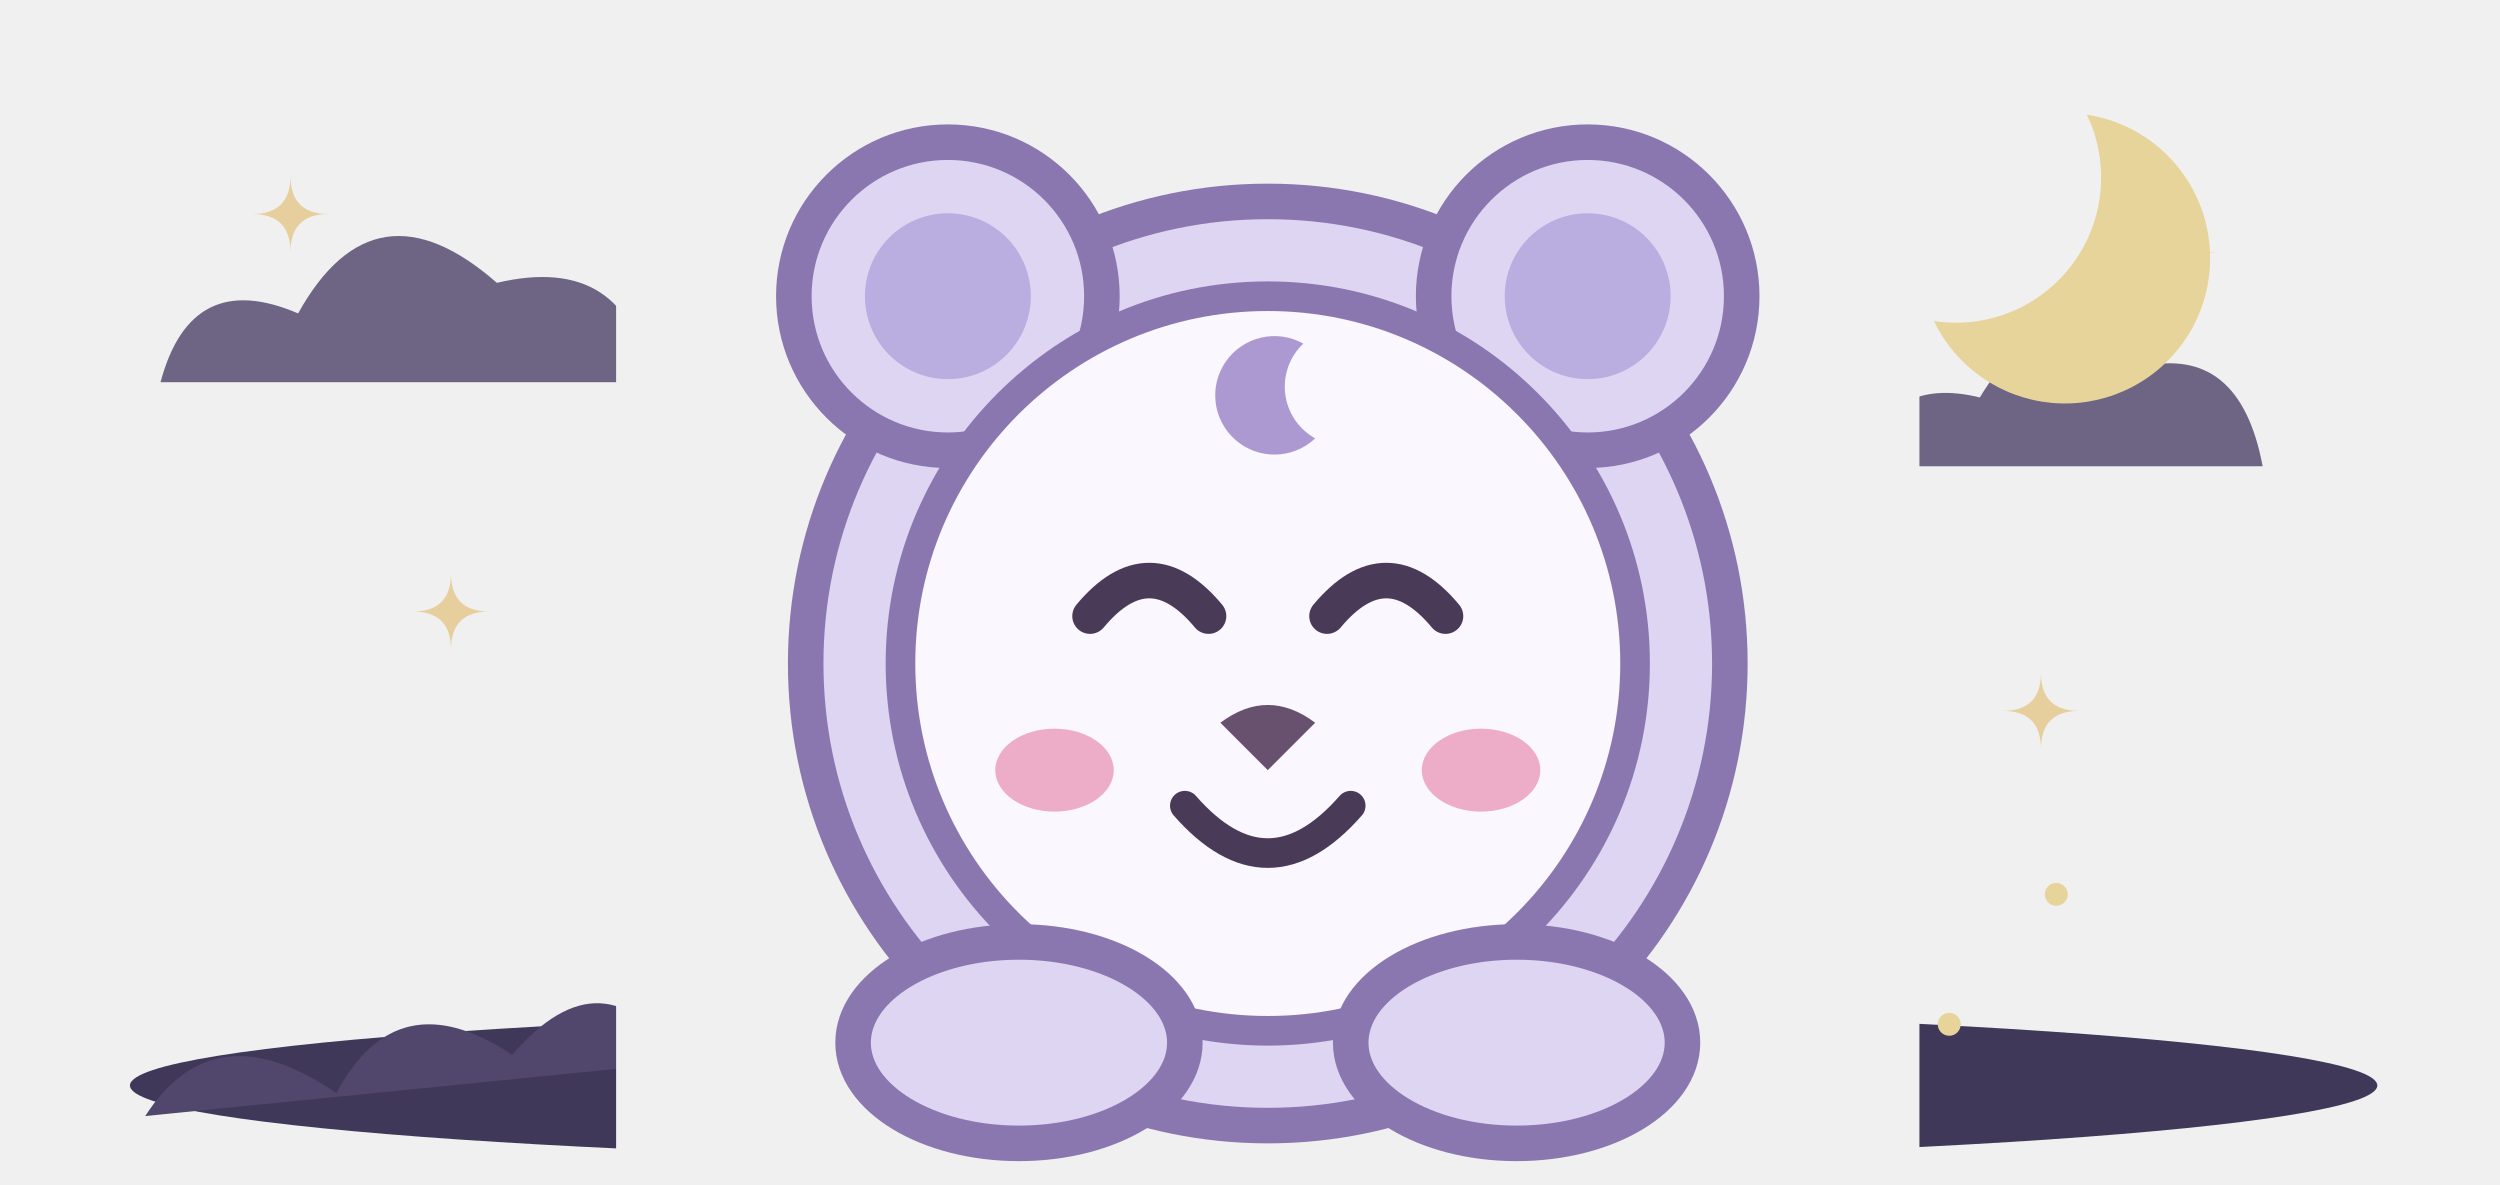
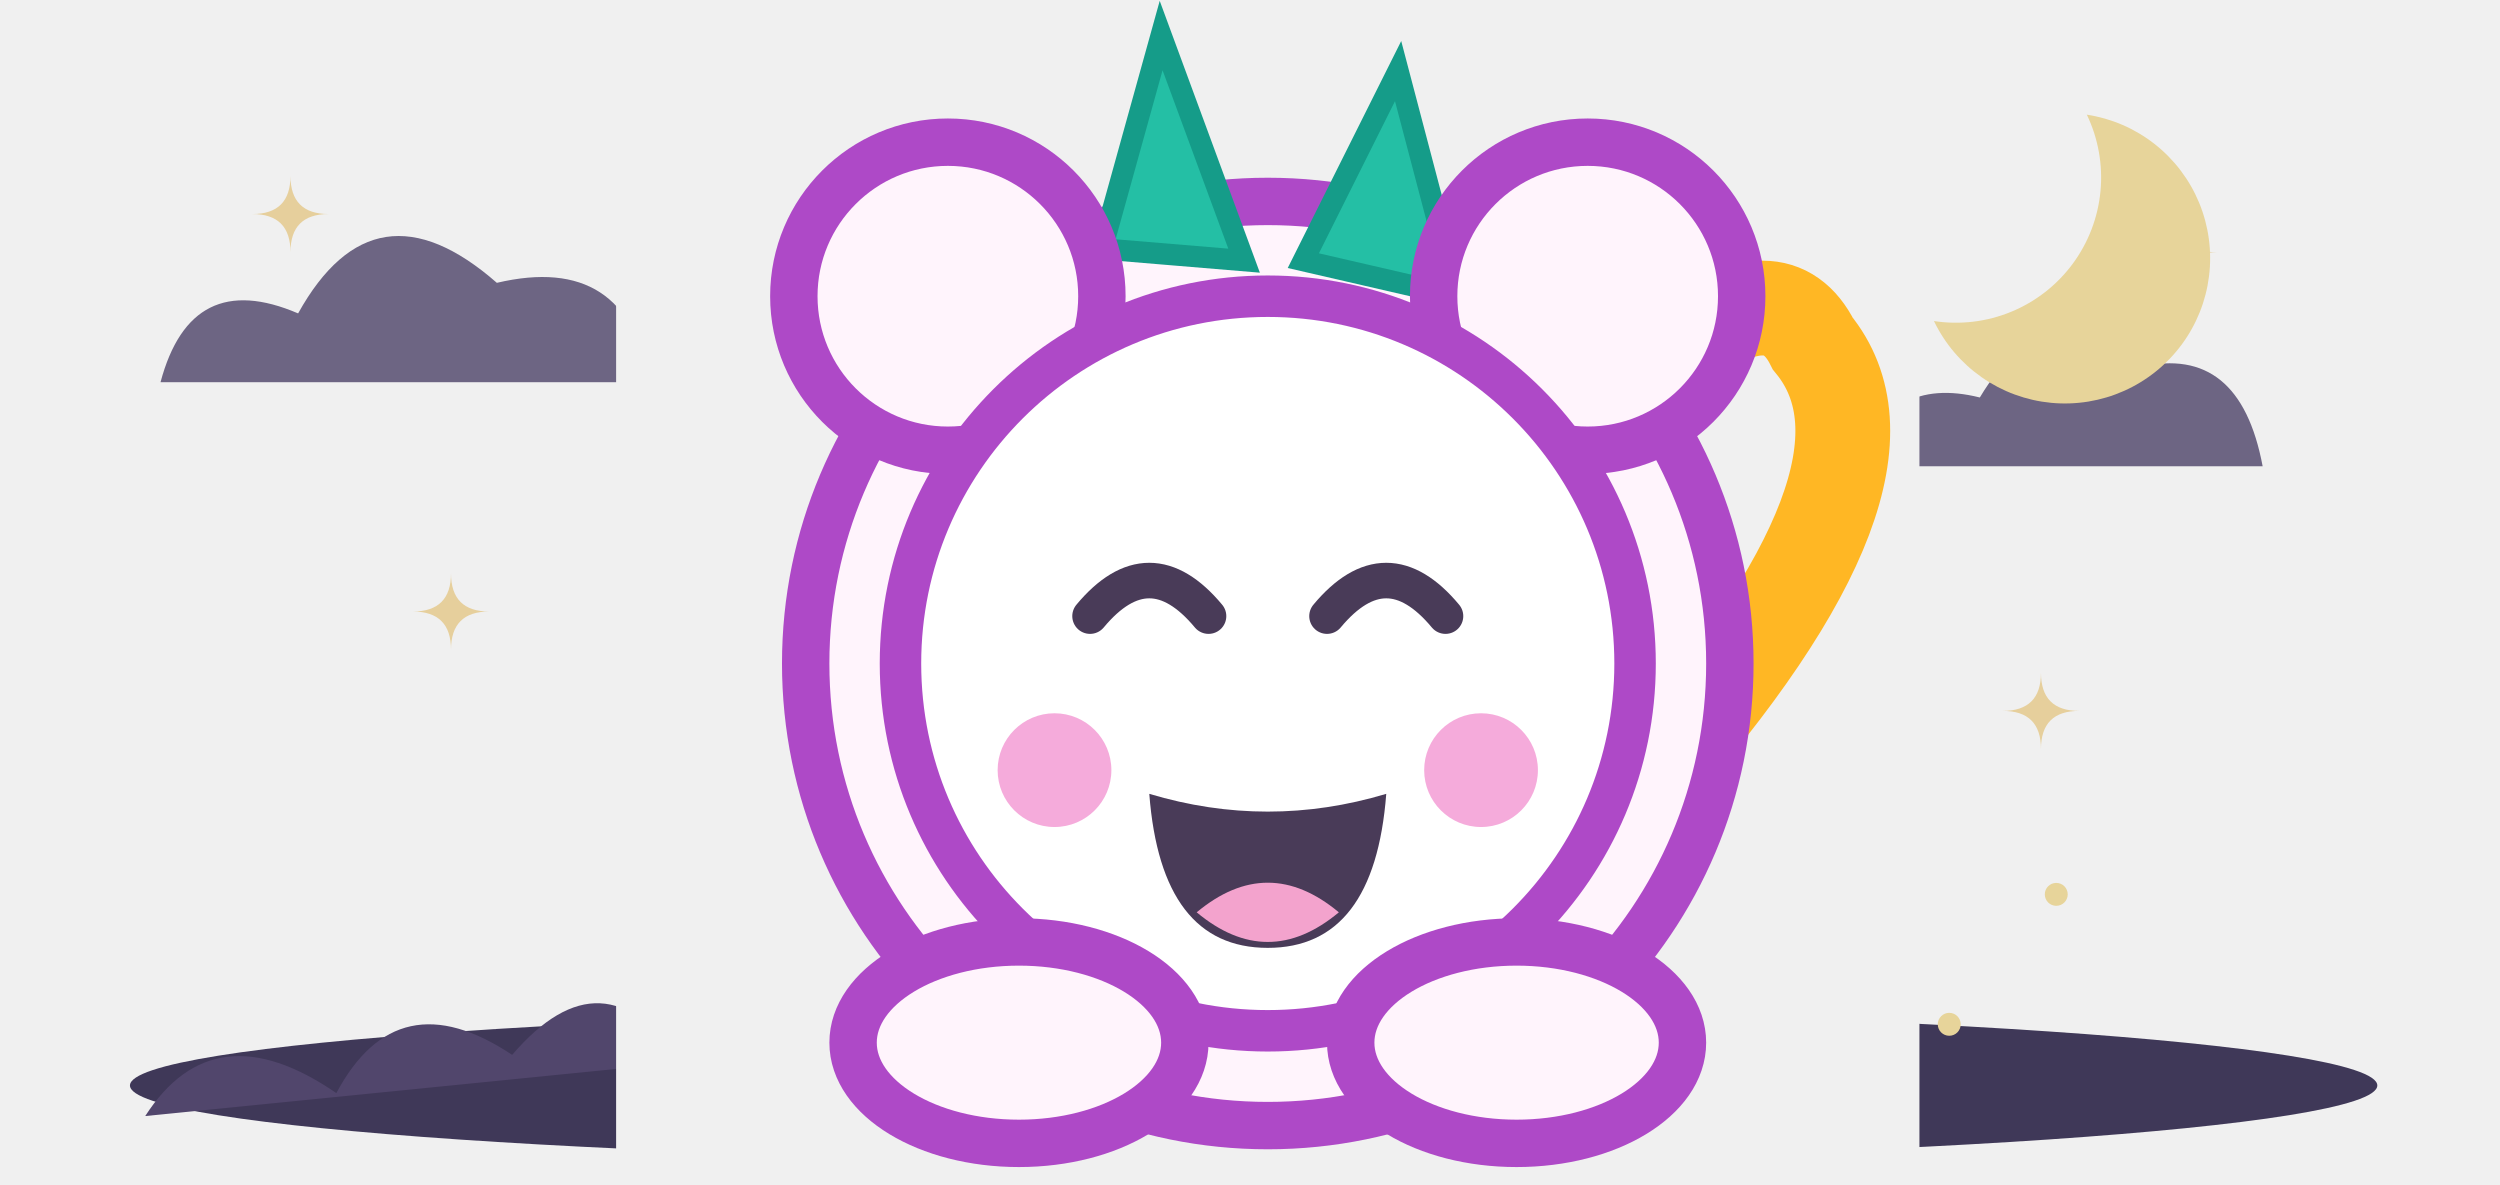
<svg xmlns="http://www.w3.org/2000/svg" width="211" height="100" viewBox="0 0 211 100" fill="none">
  <defs>
    <mask id="pl-cozy-clear">
      <rect width="211" height="100" fill="white" />
      <rect x="52" y="0" width="110" height="100" fill="black" />
    </mask>
  </defs>
  <g mask="url(#pl-cozy-clear)">
    <path d="M105.806 98.064C158.184 98.064 200.645 95.176 200.645 91.613C200.645 88.05 158.184 85.161 105.806 85.161C53.428 85.161 10.968 88.05 10.968 91.613C10.968 95.176 53.428 98.064 105.806 98.064Z" fill="#3F3858" />
    <path opacity="0.8" d="M13.548 32.258C15.269 25.806 19.14 23.871 25.161 26.451C29.462 18.709 35.054 17.849 41.935 23.871C49.247 22.15 53.548 24.946 54.839 32.258H13.548ZM156.774 39.354C158.495 34.193 161.935 32.258 167.097 33.548C170.968 27.096 175.484 26.236 180.645 30.967C186.237 29.677 189.677 32.473 190.968 39.354H156.774Z" fill="#4C4268" />
    <path d="M24.516 14.839C24.516 16.989 23.441 18.065 21.29 18.065C23.441 18.065 24.516 19.14 24.516 21.291C24.516 19.14 25.591 18.065 27.742 18.065C25.591 18.065 24.516 16.989 24.516 14.839Z" fill="#E6CF9C" />
    <path d="M183.871 18.064C183.871 20.215 182.796 21.29 180.645 21.29C182.796 21.29 183.871 22.366 183.871 24.516C183.871 22.366 184.946 21.29 187.097 21.29C184.946 21.29 183.871 20.215 183.871 18.064Z" fill="#E6CF9C" />
    <path d="M172.258 56.774C172.258 58.925 171.183 60 169.032 60C171.183 60 172.258 61.075 172.258 63.226C172.258 61.075 173.333 60 175.484 60C173.333 60 172.258 58.925 172.258 56.774Z" fill="#E6CF9C" />
    <path d="M38.065 48.387C38.065 50.537 36.989 51.612 34.839 51.612C36.989 51.612 38.065 52.688 38.065 54.838C38.065 52.688 39.14 51.612 41.29 51.612C39.14 51.612 38.065 50.537 38.065 48.387Z" fill="#E6CF9C" />
    <path d="M176.129 9.678C177.094 11.688 177.491 13.924 177.28 16.144C177.068 18.364 176.254 20.484 174.927 22.276C173.6 24.068 171.808 25.464 169.747 26.313C167.685 27.163 165.43 27.434 163.226 27.097C164.14 29.002 165.53 30.638 167.263 31.847C168.995 33.056 171.011 33.797 173.114 33.998C175.217 34.199 177.336 33.852 179.266 32.993C181.196 32.133 182.871 30.789 184.128 29.092C185.386 27.394 186.183 25.4 186.443 23.303C186.703 21.207 186.417 19.079 185.612 17.125C184.807 15.172 183.511 13.46 181.849 12.155C180.188 10.85 178.217 9.997 176.129 9.678Z" fill="#E7D49A" />
    <path d="M12.258 94.194C16.129 88.172 21.505 87.527 28.387 92.258C31.828 85.806 36.774 84.731 43.226 89.032C48.387 83.011 53.118 83.226 57.419 89.677" fill="#51466C" />
    <path d="M173.548 76.452C174.083 76.452 174.516 76.019 174.516 75.484C174.516 74.95 174.083 74.517 173.548 74.517C173.014 74.517 172.581 74.95 172.581 75.484C172.581 76.019 173.014 76.452 173.548 76.452Z" fill="#E7D49A" />
    <path d="M164.516 87.419C165.051 87.419 165.484 86.986 165.484 86.451C165.484 85.917 165.051 85.483 164.516 85.483C163.982 85.483 163.548 85.917 163.548 86.451C163.548 86.986 163.982 87.419 164.516 87.419Z" fill="#E7D49A" />
    <path d="M78.71 41.936L82.581 14.839L102.581 30.968M111.613 30.323L130.968 14.839L133.548 42.581" fill="#AA93C7" />
    <path d="M76.774 41.291C79.785 28.818 89.892 22.581 107.097 22.581C124.301 22.581 134.409 28.818 137.419 41.291C143.441 49.893 145.806 60.431 144.516 72.904C143.656 88.388 131.183 96.129 107.097 96.129C81.29 96.129 68.172 88.388 67.742 72.904C66.452 60.431 69.462 49.893 76.774 41.291Z" fill="#AA93C7" stroke="#756087" stroke-width="1.5" />
    <path d="M88.387 96.774C96.226 96.774 102.581 93.308 102.581 89.032C102.581 84.756 96.226 81.29 88.387 81.29C80.548 81.29 74.194 84.756 74.194 89.032C74.194 93.308 80.548 96.774 88.387 96.774Z" fill="#AA93C7" stroke="#756087" stroke-width="1.2" />
    <path d="M127.097 96.774C134.936 96.774 141.29 93.308 141.29 89.032C141.29 84.756 134.936 81.29 127.097 81.29C119.258 81.29 112.903 84.756 112.903 89.032C112.903 93.308 119.258 96.774 127.097 96.774Z" fill="#AA93C7" stroke="#756087" stroke-width="1.2" />
    <path d="M93.548 65.806C100.675 65.806 106.452 59.163 106.452 50.968C106.452 42.772 100.675 36.129 93.548 36.129C86.422 36.129 80.645 42.772 80.645 50.968C80.645 59.163 86.422 65.806 93.548 65.806Z" fill="#DDD0EE" />
    <path d="M120 65.806C127.126 65.806 132.903 59.163 132.903 50.968C132.903 42.772 127.126 36.129 120 36.129C112.874 36.129 107.097 42.772 107.097 50.968C107.097 59.163 112.874 65.806 120 65.806Z" fill="#DDD0EE" />
    <path d="M103.226 56.129L107.097 60.645L110.968 56.129H103.226Z" fill="#E7B088" />
    <path d="M90.323 49.678C92.473 47.097 94.624 47.097 96.774 49.678M117.419 49.678C119.57 47.097 121.72 47.097 123.871 49.678" stroke="#483B54" stroke-width="2.5" stroke-linecap="round" />
    <path opacity="0.6" d="M88.387 61.29C91.238 61.29 93.548 60.135 93.548 58.71C93.548 57.284 91.238 56.129 88.387 56.129C85.537 56.129 83.226 57.284 83.226 58.71C83.226 60.135 85.537 61.29 88.387 61.29Z" fill="#E2A4B7" />
    <path opacity="0.6" d="M126.452 61.29C129.302 61.29 131.613 60.135 131.613 58.71C131.613 57.284 129.302 56.129 126.452 56.129C123.601 56.129 121.29 57.284 121.29 58.71C121.29 60.135 123.601 61.29 126.452 61.29Z" fill="#E2A4B7" />
    <path d="M101.935 61.935C105.376 64.946 108.817 64.946 112.258 61.935" stroke="#756087" stroke-width="1.6" stroke-linecap="round" />
    <path d="M105.806 76.774C105.806 76.774 92.258 69.032 94.839 62.58C96.989 59.569 100.645 59.785 105.806 63.225C110.968 59.785 114.624 59.569 116.774 62.58C118.495 66.881 114.839 71.612 105.806 76.774Z" fill="#DC9EB7" stroke="#756087" stroke-width="1.2" />
    <path d="M80.772 75.585C85.616 77.844 90.641 77.319 91.996 74.413C93.352 71.507 90.524 67.319 85.68 65.061C80.836 62.802 75.81 63.327 74.455 66.233C73.1 69.139 75.928 73.327 80.772 75.585Z" fill="#AA93C7" />
    <path d="M132.777 75.585C137.62 73.327 140.449 69.139 139.093 66.233C137.738 63.327 132.713 62.802 127.869 65.061C123.025 67.319 120.197 71.507 121.552 74.413C122.907 77.319 127.933 77.844 132.777 75.585Z" fill="#AA93C7" />
    <g opacity="0.5">
      <path d="M103.871 82.581V89.678V82.581ZM101.935 84.516H105.806H101.935ZM101.935 87.742H105.806H101.935Z" fill="black" />
      <path d="M103.871 82.581V89.678M101.935 84.516H105.806M101.935 87.742H105.806" stroke="#756087" stroke-width="0.8" />
    </g>
  </g>
  <g transform="translate(57 0) scale(1)">
-     <g data-cozy-mascot="true" data-companion-world="twilight">
-       <circle cx="50" cy="56" r="39" fill="#DDD5F2" stroke="#8A77B0" stroke-width="3" />
-       <circle cx="23" cy="25" r="13" fill="#DDD5F2" stroke="#8A77B0" stroke-width="3" />
-       <circle cx="23" cy="25" r="7" fill="#BAADE0" />
-       <circle cx="77" cy="25" r="13" fill="#DDD5F2" stroke="#8A77B0" stroke-width="3" />
-       <circle cx="77" cy="25" r="7" fill="#BAADE0" />
-       <circle cx="50" cy="56" r="31" fill="#FAF7FF" stroke="#8A77B0" stroke-width="2.5" />
-       <path d="M35 52Q40 46 45 52M55 52Q60 46 65 52" stroke="#493B58" stroke-width="3" stroke-linecap="round" fill="none" />
-       <ellipse cx="32" cy="65" rx="5" ry="3.5" fill="#EDADC9" />
-       <ellipse cx="68" cy="65" rx="5" ry="3.5" fill="#EDADC9" />
-       <path d="M46 61Q50 58 54 61L50 65Z" fill="#67516F" />
-       <path d="M43 68Q50 76 57 68" stroke="#493B58" stroke-width="2.5" fill="none" stroke-linecap="round" />
-       <ellipse cx="29" cy="88" rx="14" ry="8.5" fill="#DDD5F2" stroke="#8A77B0" stroke-width="3" />
-       <ellipse cx="71" cy="88" rx="14" ry="8.5" fill="#DDD5F2" stroke="#8A77B0" stroke-width="3" />
-       <path d="M53 29A5 5 0 1 0 54 37A5 5 0 0 1 53 29Z" fill="#AD99D1" />
+     <g data-cozy-mascot="true">
+       <path d="M82 66Q105 40 96 29Q93 23 85 29" fill="none" stroke="#FFB724" stroke-width="8" stroke-linecap="round" />
+       <circle cx="50" cy="56" r="39" fill="#FFF4FC" stroke="#AE49C7" stroke-width="4" />
+       <path d="M36 21L41 3L48 22Z M53 22L61 6L66 25Z" fill="#24BFA5" stroke="#159C89" stroke-width="1.8" />
+       <circle cx="23" cy="25" r="13" fill="#FFF4FC" stroke="#AE49C7" stroke-width="4" />
+       <circle cx="77" cy="25" r="13" fill="#FFF4FC" stroke="#AE49C7" stroke-width="4" />
+       <circle cx="50" cy="56" r="31" fill="#FFFFFF" stroke="#AE49C7" stroke-width="3.5" />
+       <path d="M35 52Q40 46 45 52M55 52Q60 46 65 52" stroke="#493B58" stroke-width="3" fill="none" stroke-linecap="round" />
+       <circle cx="32" cy="65" r="4.8" fill="#F5ABDB" />
+       <circle cx="68" cy="65" r="4.8" fill="#F5ABDB" />
+       <path d="M40 67Q50 70 60 67Q59 80 50 80Q41 80 40 67Z" fill="#493B58" />
+       <path d="M44 77Q50 72 56 77Q50 82 44 77Z" fill="#F3A3CD" />
+       <ellipse cx="29" cy="88" rx="14" ry="8.5" fill="#FFF4FC" stroke="#AE49C7" stroke-width="4" />
+       <ellipse cx="71" cy="88" rx="14" ry="8.5" fill="#FFF4FC" stroke="#AE49C7" stroke-width="4" />
    </g>
  </g>
</svg>
